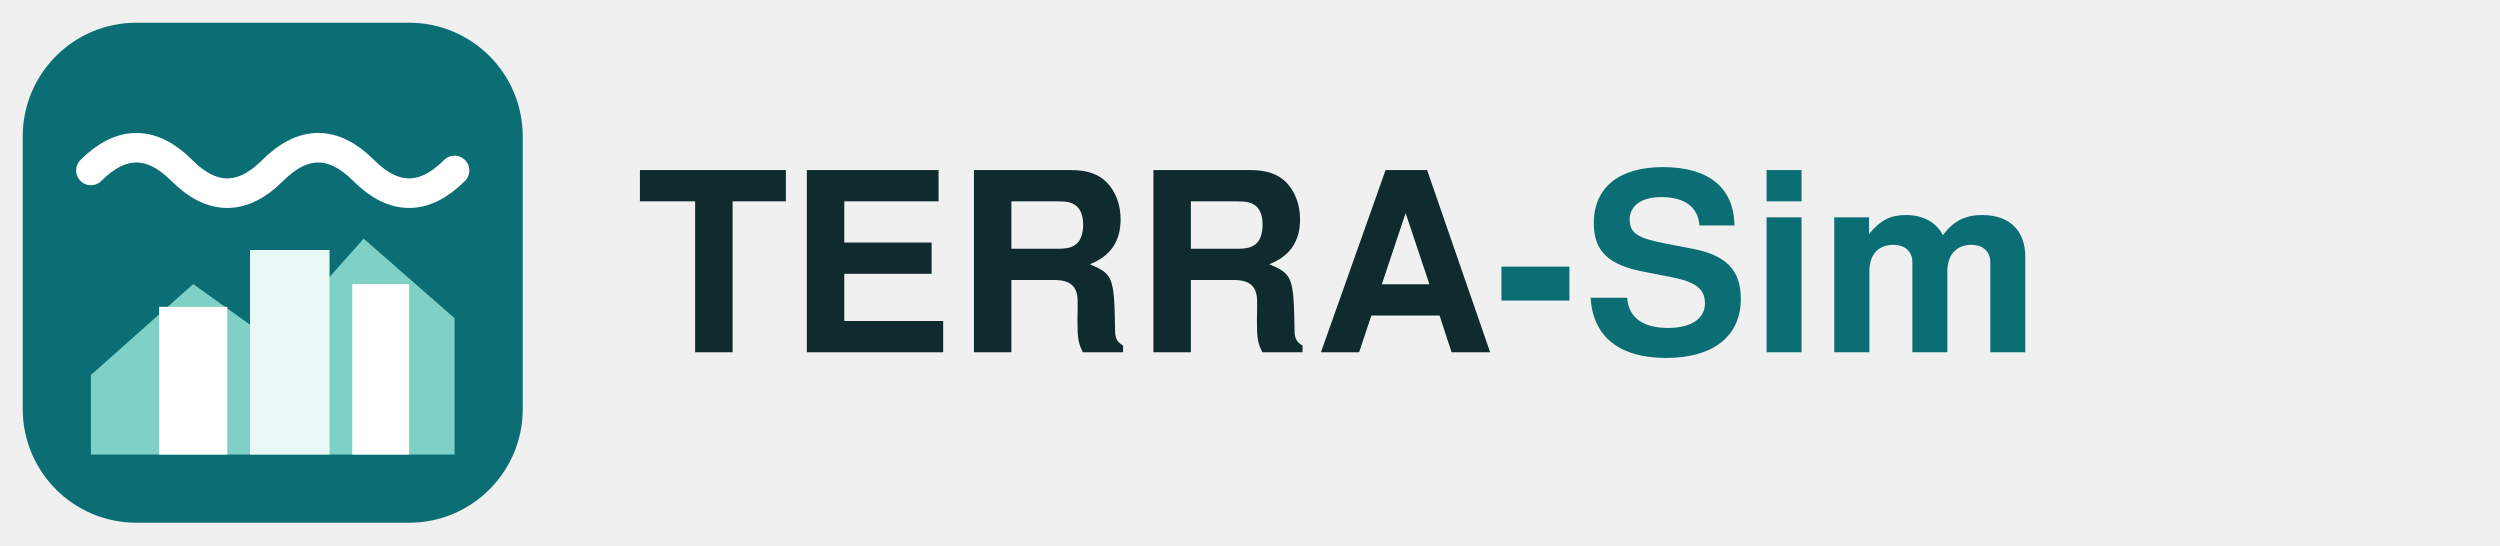
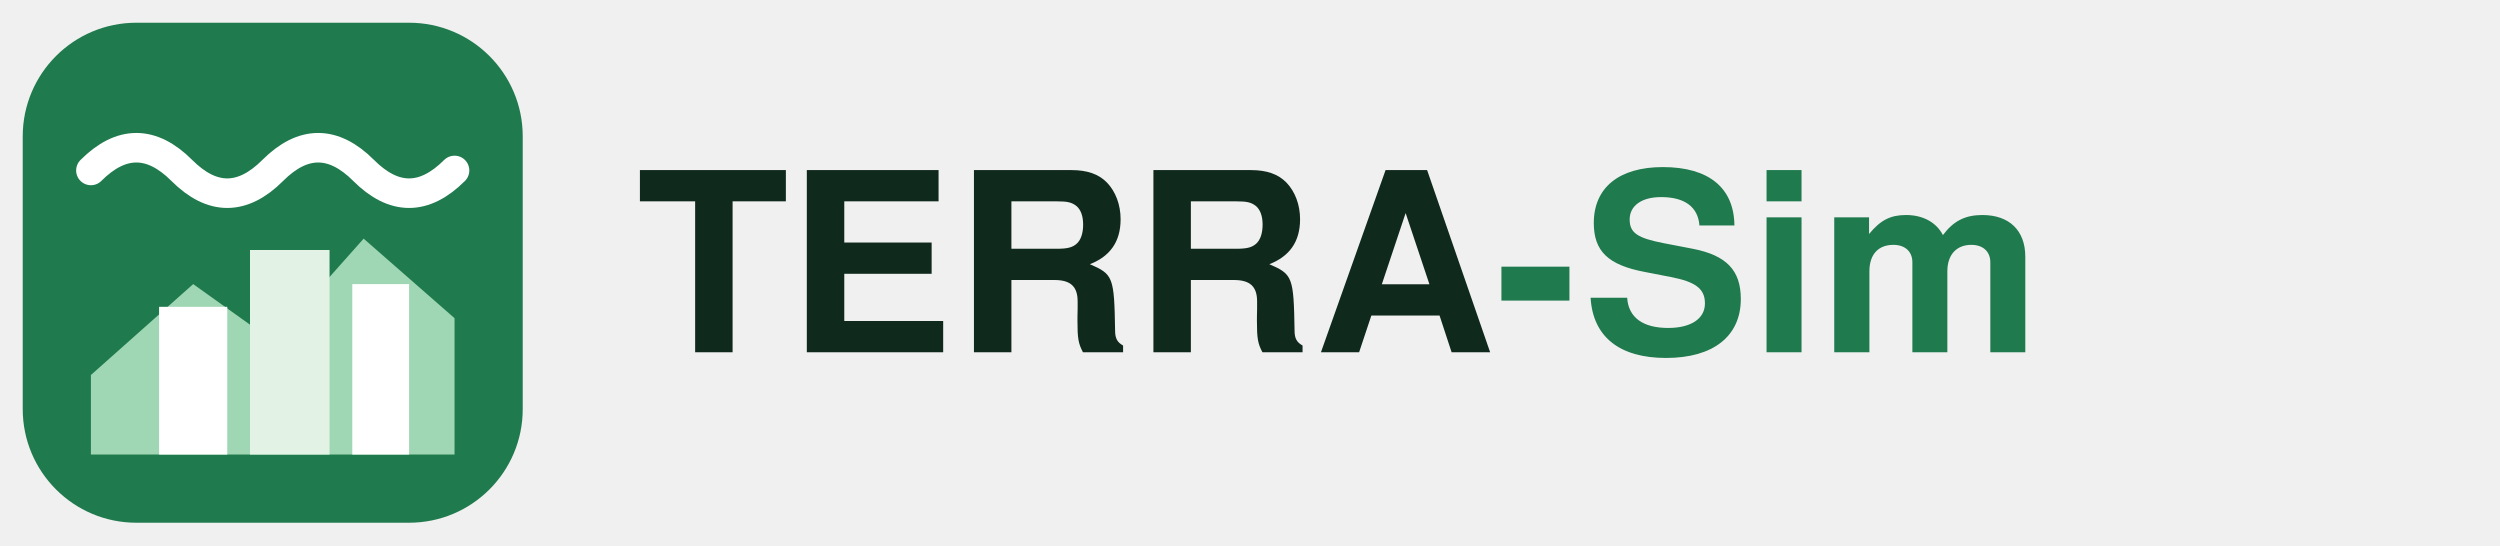
<svg xmlns="http://www.w3.org/2000/svg" viewBox="0 0 220 48" role="img" aria-label="TERRA-Sim">
  <g transform="translate(2 2)">
-     <rect x="0" y="0" width="44" height="44" rx="10" fill="#0b6e74" />
-     <path d="M6 31 L15 23 L22 28 L30 19 L38 26 L38 38 L6 38 Z" fill="#7fd1c7" />
+     <rect x="0" y="0" width="44" height="44" rx="10" fill="#1f7a4d" />
+     <path d="M6 31 L15 23 L22 28 L30 19 L38 26 L38 38 L6 38 Z" fill="#9fd6b3" />
    <rect x="12" y="25" width="6" height="13" fill="#ffffff" />
-     <rect x="20" y="20" width="7" height="18" fill="#e9f7f5" />
+     <rect x="20" y="20" width="7" height="18" fill="#e2f3e6" />
    <rect x="29" y="23" width="5" height="15" fill="#ffffff" />
    <path d="M6 13 q4 -4 8 0 t8 0 t8 0 t8 0" fill="none" stroke="#ffffff" stroke-width="2.6" stroke-linecap="round" />
  </g>
-   <text x="56" y="31" font-family="Segoe UI, Helvetica, Arial, sans-serif" font-size="22" font-weight="700" fill="#0f2b2e">TERRA<tspan fill="#0b6e74">-Sim</tspan>
+   <text x="56" y="31" font-family="Segoe UI, Helvetica, Arial, sans-serif" font-size="22" font-weight="700" fill="#10291d">TERRA<tspan fill="#1f7a4d">-Sim</tspan>
  </text>
</svg>
